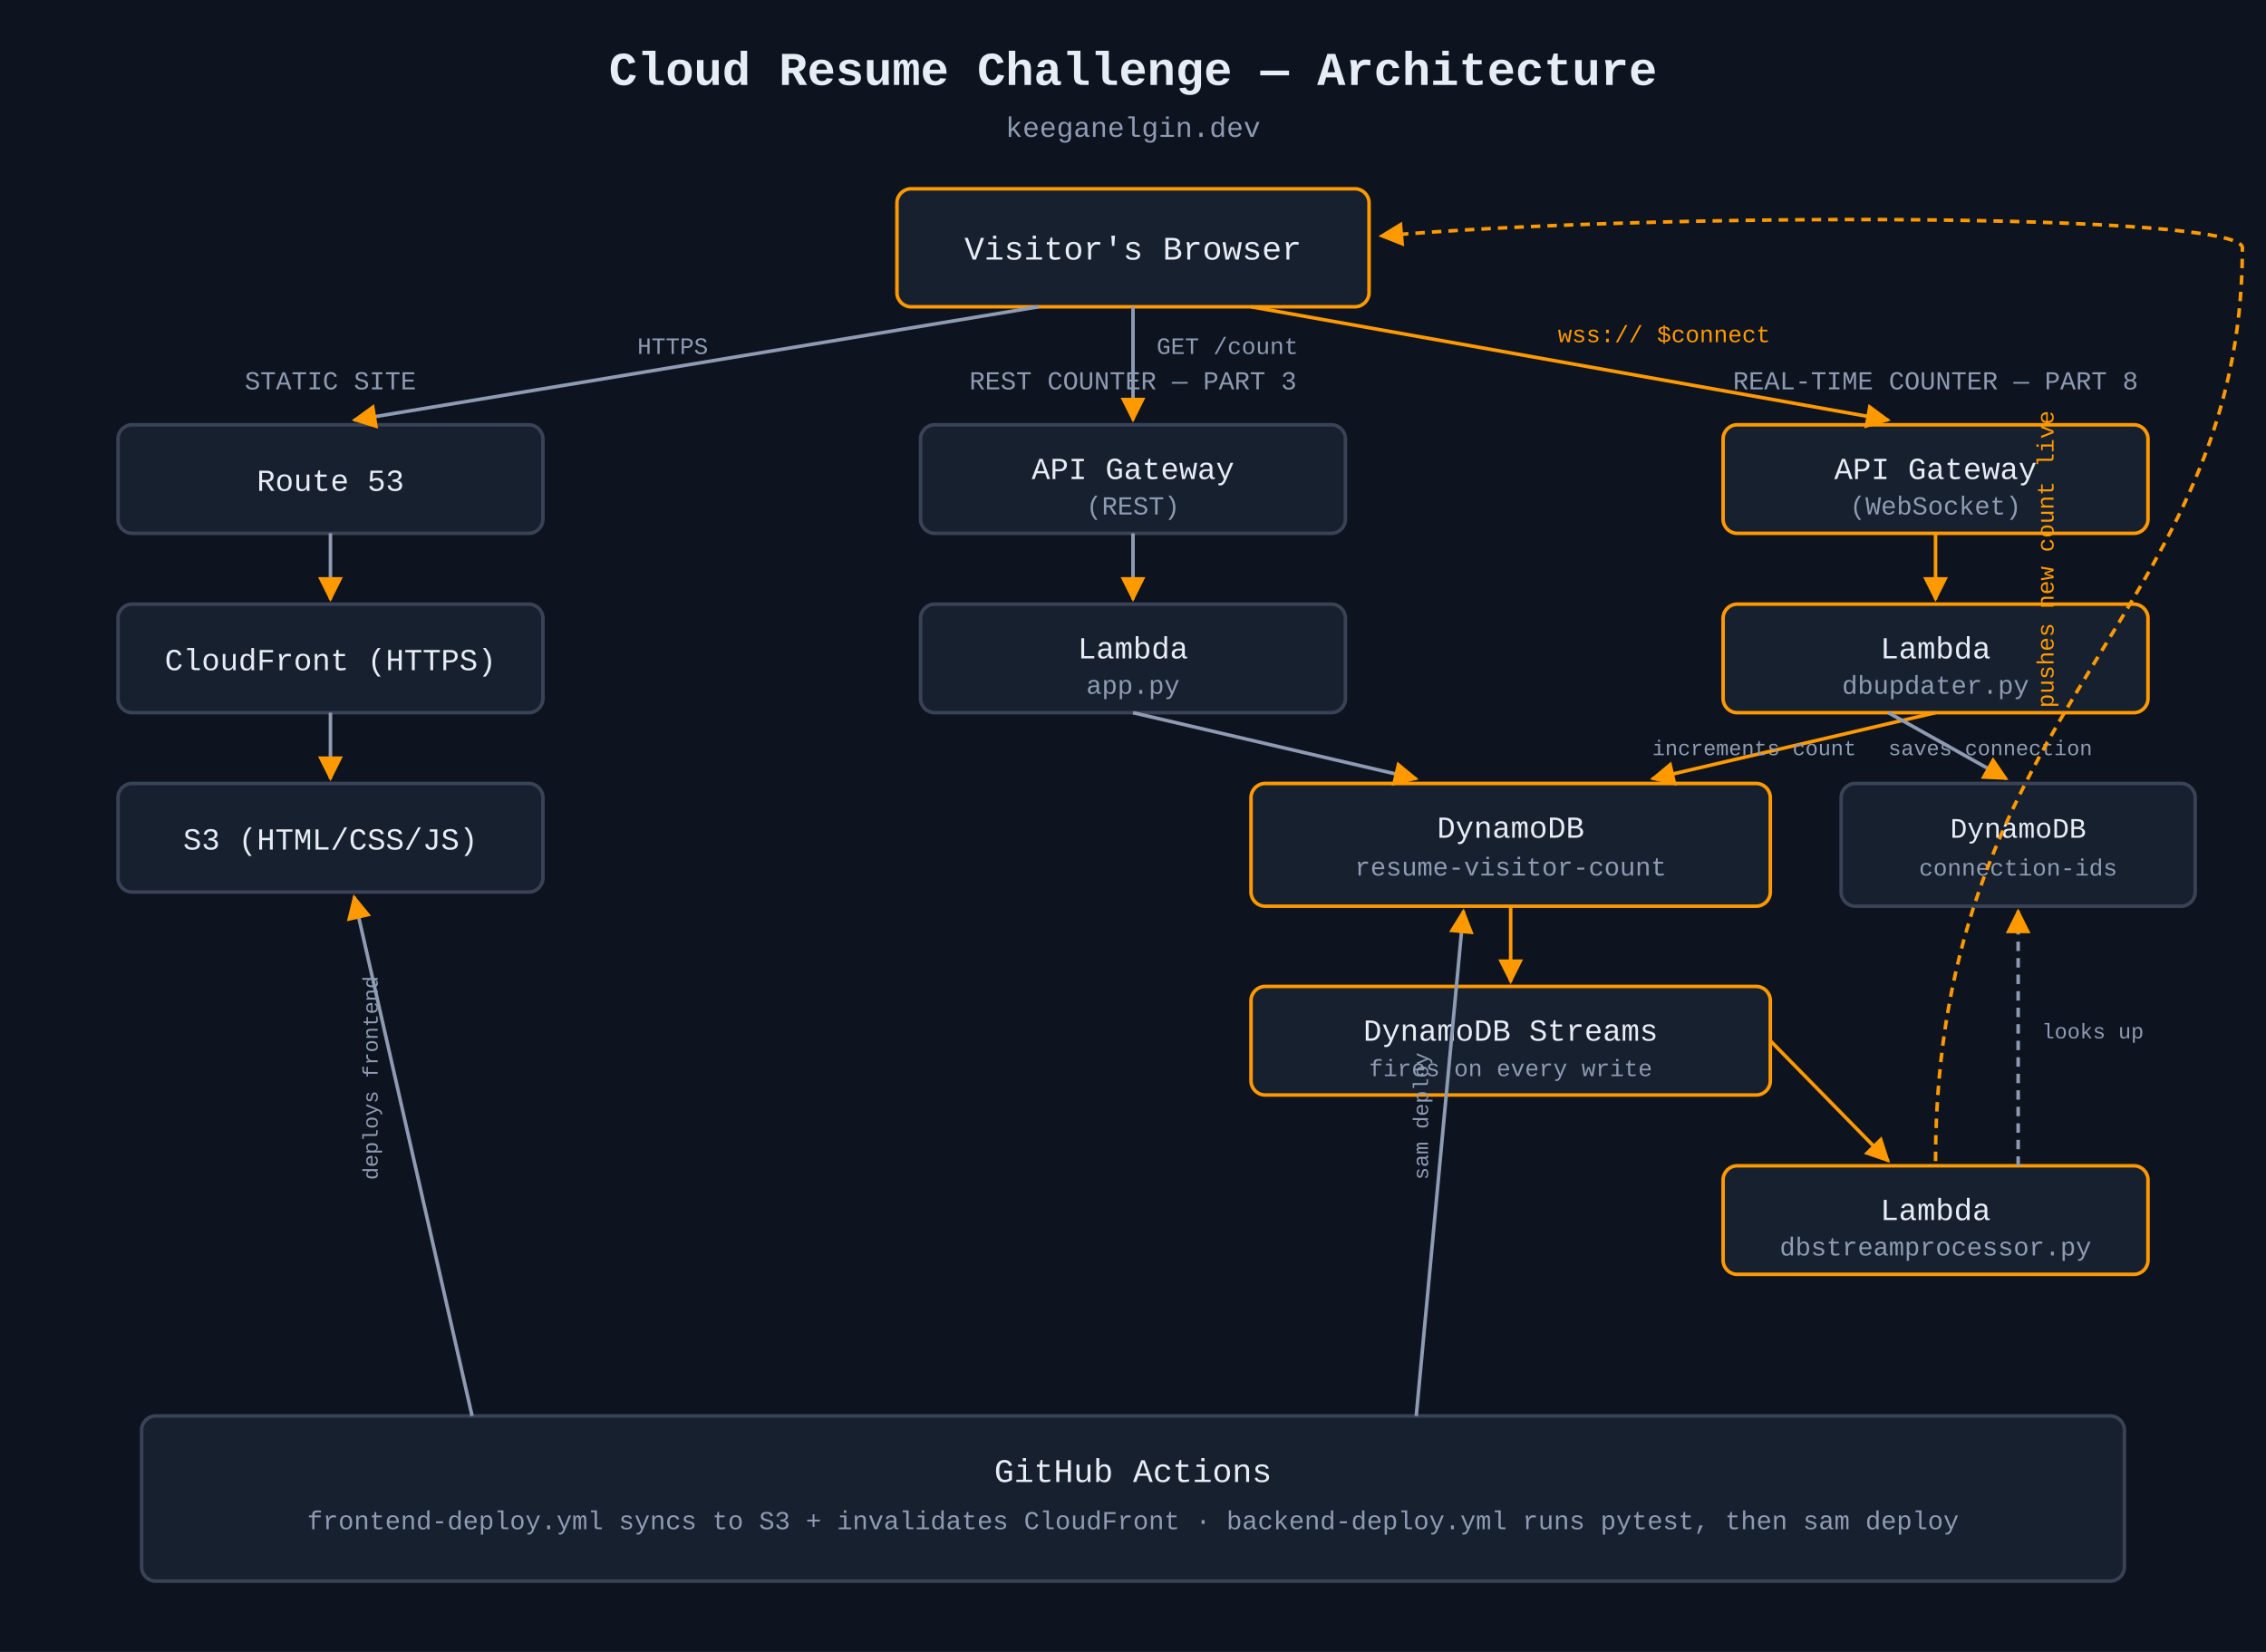
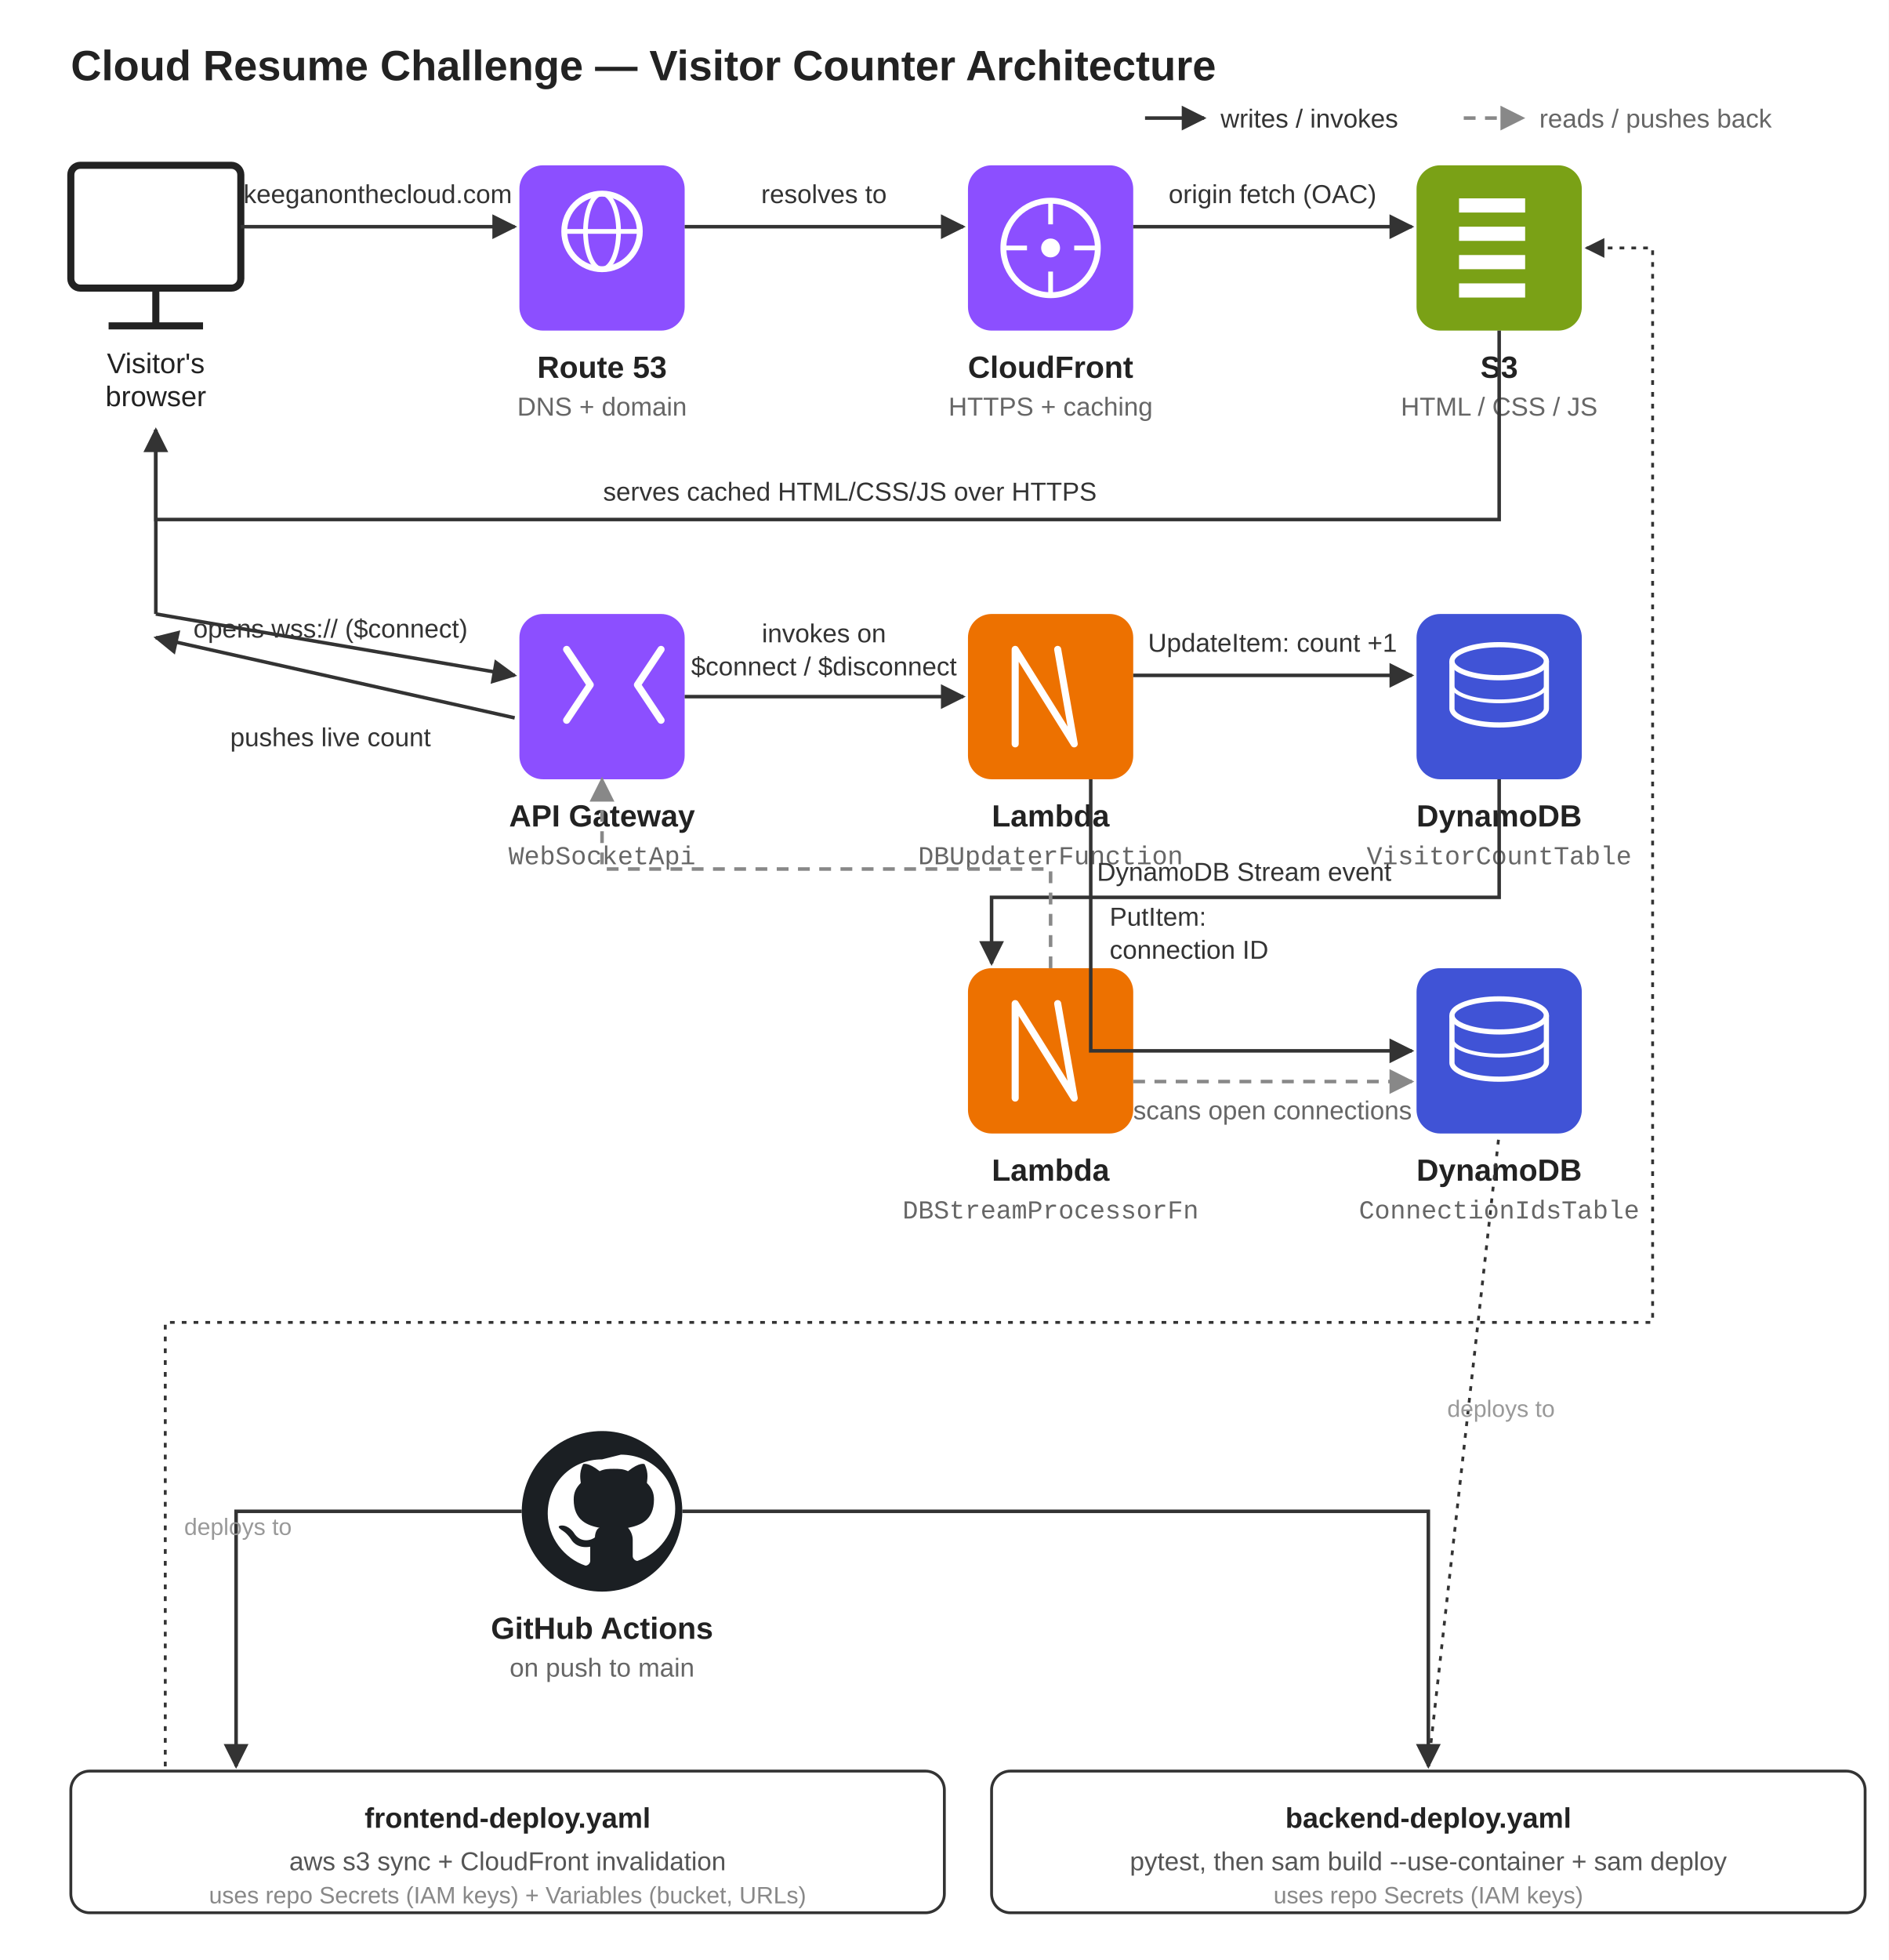
- <svg xmlns="http://www.w3.org/2000/svg" viewBox="0 0 960 700" font-family="'IBM Plex Mono', 'Courier New', monospace">
-   <rect x="0" y="0" width="960" height="700" fill="#0d1420" />
+ <svg xmlns="http://www.w3.org/2000/svg" viewBox="0 0 800 830" font-family="Arial, Helvetica, sans-serif">
+   <rect x="0" y="0" width="800" height="830" fill="#ffffff" />
  <defs>
    <marker id="arrow" viewBox="0 0 10 10" refX="9" refY="5" markerWidth="7" markerHeight="7" orient="auto-start-reverse">
-       <path d="M0,0 L10,5 L0,10 z" fill="#ff9900" />
+       <path d="M0,0 L10,5 L0,10 z" fill="#333333" />
+     </marker>
+     <marker id="arrow-dashed" viewBox="0 0 10 10" refX="9" refY="5" markerWidth="7" markerHeight="7" orient="auto-start-reverse">
+       <path d="M0,0 L10,5 L0,10 z" fill="#888888" />
    </marker>
  </defs>
-   <text x="480" y="36" text-anchor="middle" fill="#e7ecf5" font-size="20" font-weight="600">Cloud Resume Challenge — Architecture</text>
-   <text x="480" y="58" text-anchor="middle" fill="#8f9bb3" font-size="12">keeganelgin.dev</text>
-   <rect x="380" y="80" width="200" height="50" rx="6" fill="#17202f" stroke="#ff9900" stroke-width="1.5" />
-   <text x="480" y="110" text-anchor="middle" fill="#e7ecf5" font-size="14">Visitor's Browser</text>
-   <text x="140" y="165" text-anchor="middle" fill="#8f9bb3" font-size="11">STATIC SITE</text>
-   <rect x="50" y="180" width="180" height="46" rx="6" fill="#17202f" stroke="#3a4356" stroke-width="1.5" />
-   <text x="140" y="208" text-anchor="middle" fill="#e7ecf5" font-size="13">Route 53</text>
-   <rect x="50" y="256" width="180" height="46" rx="6" fill="#17202f" stroke="#3a4356" stroke-width="1.5" />
-   <text x="140" y="284" text-anchor="middle" fill="#e7ecf5" font-size="13">CloudFront (HTTPS)</text>
-   <rect x="50" y="332" width="180" height="46" rx="6" fill="#17202f" stroke="#3a4356" stroke-width="1.5" />
-   <text x="140" y="360" text-anchor="middle" fill="#e7ecf5" font-size="13">S3 (HTML/CSS/JS)</text>
-   <text x="480" y="165" text-anchor="middle" fill="#8f9bb3" font-size="11">REST COUNTER — PART 3</text>
-   <rect x="390" y="180" width="180" height="46" rx="6" fill="#17202f" stroke="#3a4356" stroke-width="1.5" />
-   <text x="480" y="203" text-anchor="middle" fill="#e7ecf5" font-size="13">API Gateway</text>
-   <text x="480" y="218" text-anchor="middle" fill="#8f9bb3" font-size="11">(REST)</text>
-   <rect x="390" y="256" width="180" height="46" rx="6" fill="#17202f" stroke="#3a4356" stroke-width="1.5" />
-   <text x="480" y="279" text-anchor="middle" fill="#e7ecf5" font-size="13">Lambda</text>
-   <text x="480" y="294" text-anchor="middle" fill="#8f9bb3" font-size="11">app.py</text>
-   <text x="820" y="165" text-anchor="middle" fill="#8f9bb3" font-size="11">REAL-TIME COUNTER — PART 8</text>
-   <rect x="730" y="180" width="180" height="46" rx="6" fill="#17202f" stroke="#ff9900" stroke-width="1.5" />
-   <text x="820" y="203" text-anchor="middle" fill="#e7ecf5" font-size="13">API Gateway</text>
-   <text x="820" y="218" text-anchor="middle" fill="#8f9bb3" font-size="11">(WebSocket)</text>
-   <rect x="730" y="256" width="180" height="46" rx="6" fill="#17202f" stroke="#ff9900" stroke-width="1.5" />
-   <text x="820" y="279" text-anchor="middle" fill="#e7ecf5" font-size="13">Lambda</text>
-   <text x="820" y="294" text-anchor="middle" fill="#8f9bb3" font-size="11">dbupdater.py</text>
-   <rect x="530" y="332" width="220" height="52" rx="6" fill="#17202f" stroke="#ff9900" stroke-width="1.5" />
-   <text x="640" y="355" text-anchor="middle" fill="#e7ecf5" font-size="13">DynamoDB</text>
-   <text x="640" y="371" text-anchor="middle" fill="#8f9bb3" font-size="11">resume-visitor-count</text>
-   <rect x="780" y="332" width="150" height="52" rx="6" fill="#17202f" stroke="#3a4356" stroke-width="1.5" />
-   <text x="855" y="355" text-anchor="middle" fill="#e7ecf5" font-size="12">DynamoDB</text>
-   <text x="855" y="371" text-anchor="middle" fill="#8f9bb3" font-size="10">connection-ids</text>
-   <rect x="530" y="418" width="220" height="46" rx="6" fill="#17202f" stroke="#ff9900" stroke-width="1.5" />
-   <text x="640" y="441" text-anchor="middle" fill="#e7ecf5" font-size="13">DynamoDB Streams</text>
-   <text x="640" y="456" text-anchor="middle" fill="#8f9bb3" font-size="10">fires on every write</text>
-   <rect x="730" y="494" width="180" height="46" rx="6" fill="#17202f" stroke="#ff9900" stroke-width="1.5" />
-   <text x="820" y="517" text-anchor="middle" fill="#e7ecf5" font-size="13">Lambda</text>
-   <text x="820" y="532" text-anchor="middle" fill="#8f9bb3" font-size="11">dbstreamprocessor.py</text>
-   <rect x="60" y="600" width="840" height="70" rx="6" fill="#17202f" stroke="#3a4356" stroke-width="1.5" />
-   <text x="480" y="628" text-anchor="middle" fill="#e7ecf5" font-size="14">GitHub Actions</text>
-   <text x="480" y="648" text-anchor="middle" fill="#8f9bb3" font-size="11">frontend-deploy.yml syncs to S3 + invalidates CloudFront · backend-deploy.yml runs pytest, then sam deploy</text>
-   <line x1="440" y1="130" x2="150" y2="178" stroke="#8f9bb3" stroke-width="1.5" marker-end="url(#arrow)" />
-   <text x="270" y="150" fill="#8f9bb3" font-size="10">HTTPS</text>
-   <line x1="480" y1="130" x2="480" y2="178" stroke="#8f9bb3" stroke-width="1.5" marker-end="url(#arrow)" />
-   <text x="490" y="150" fill="#8f9bb3" font-size="10">GET /count</text>
-   <line x1="530" y1="130" x2="800" y2="178" stroke="#ff9900" stroke-width="1.5" marker-end="url(#arrow)" />
-   <text x="660" y="145" fill="#ff9900" font-size="10">wss:// $connect</text>
-   <line x1="140" y1="226" x2="140" y2="254" stroke="#8f9bb3" stroke-width="1.5" marker-end="url(#arrow)" />
-   <line x1="140" y1="302" x2="140" y2="330" stroke="#8f9bb3" stroke-width="1.5" marker-end="url(#arrow)" />
-   <line x1="480" y1="226" x2="480" y2="254" stroke="#8f9bb3" stroke-width="1.5" marker-end="url(#arrow)" />
-   <line x1="480" y1="302" x2="600" y2="330" stroke="#8f9bb3" stroke-width="1.5" marker-end="url(#arrow)" />
-   <line x1="820" y1="226" x2="820" y2="254" stroke="#ff9900" stroke-width="1.5" marker-end="url(#arrow)" />
-   <line x1="820" y1="302" x2="700" y2="330" stroke="#ff9900" stroke-width="1.5" marker-end="url(#arrow)" />
-   <text x="700" y="320" fill="#8f9bb3" font-size="9">increments count</text>
-   <line x1="800" y1="302" x2="850" y2="330" stroke="#8f9bb3" stroke-width="1.5" marker-end="url(#arrow)" />
-   <text x="800" y="320" fill="#8f9bb3" font-size="9">saves connection</text>
-   <line x1="640" y1="384" x2="640" y2="416" stroke="#ff9900" stroke-width="1.5" marker-end="url(#arrow)" />
-   <line x1="750" y1="441" x2="800" y2="492" stroke="#ff9900" stroke-width="1.5" marker-end="url(#arrow)" />
-   <line x1="855" y1="494" x2="855" y2="386" stroke="#8f9bb3" stroke-width="1.5" stroke-dasharray="4,3" marker-end="url(#arrow)" />
-   <text x="865" y="440" fill="#8f9bb3" font-size="9">looks up</text>
-   <path d="M 820 492 C 820 300, 950 260, 950 105 C 950 90, 700 90, 585 100" fill="none" stroke="#ff9900" stroke-width="1.5" stroke-dasharray="4,3" marker-end="url(#arrow)" />
-   <text x="870" y="300" fill="#ff9900" font-size="10" transform="rotate(-90 870 300)">pushes new count live</text>
-   <line x1="200" y1="600" x2="150" y2="380" stroke="#8f9bb3" stroke-width="1.5" marker-end="url(#arrow)" />
-   <text x="160" y="500" fill="#8f9bb3" font-size="9" transform="rotate(-90 160 500)">deploys frontend</text>
-   <line x1="600" y1="600" x2="620" y2="386" stroke="#8f9bb3" stroke-width="1.5" marker-end="url(#arrow)" />
-   <text x="605" y="500" fill="#8f9bb3" font-size="9" transform="rotate(-90 605 500)">sam deploy</text>
+   <text x="30" y="34" fill="#222222" font-size="18" font-weight="bold">Cloud Resume Challenge — Visitor Counter Architecture</text>
+   <line x1="485" y1="50" x2="510" y2="50" stroke="#333333" stroke-width="1.5" marker-end="url(#arrow)" />
+   <text x="517" y="54" font-size="11" fill="#333333">writes / invokes</text>
+   <line x1="620" y1="50" x2="645" y2="50" stroke="#888888" stroke-width="1.5" stroke-dasharray="5,4" marker-end="url(#arrow-dashed)" />
+   <text x="652" y="54" font-size="11" fill="#666666">reads / pushes back</text>
+   <g>
+     <rect x="30" y="70" width="72" height="52" rx="4" fill="none" stroke="#222222" stroke-width="3" />
+     <line x1="66" y1="122" x2="66" y2="138" stroke="#222222" stroke-width="3" />
+     <line x1="46" y1="138" x2="86" y2="138" stroke="#222222" stroke-width="3" />
+     <text x="66" y="158" text-anchor="middle" fill="#222222" font-size="12">Visitor's</text>
+     <text x="66" y="172" text-anchor="middle" fill="#222222" font-size="12">browser</text>
+   </g>
+   <g>
+     <rect x="220" y="70" width="70" height="70" rx="10" fill="#8C4FFF" />
+     <circle cx="255" cy="98" r="16" fill="none" stroke="#ffffff" stroke-width="2.5" />
+     <line x1="239" y1="98" x2="271" y2="98" stroke="#ffffff" stroke-width="2" />
+     <ellipse cx="255" cy="98" rx="7" ry="16" fill="none" stroke="#ffffff" stroke-width="2" />
+     <text x="255" y="160" text-anchor="middle" fill="#222222" font-size="13" font-weight="bold">Route 53</text>
+     <text x="255" y="176" text-anchor="middle" fill="#666666" font-size="11">DNS + domain</text>
+   </g>
+   <g>
+     <rect x="410" y="70" width="70" height="70" rx="10" fill="#8C4FFF" />
+     <circle cx="445" cy="105" r="20" fill="none" stroke="#ffffff" stroke-width="2.5" />
+     <circle cx="445" cy="105" r="4" fill="#ffffff" />
+     <line x1="445" y1="85" x2="445" y2="95" stroke="#ffffff" stroke-width="2" />
+     <line x1="445" y1="115" x2="445" y2="125" stroke="#ffffff" stroke-width="2" />
+     <line x1="425" y1="105" x2="435" y2="105" stroke="#ffffff" stroke-width="2" />
+     <line x1="455" y1="105" x2="465" y2="105" stroke="#ffffff" stroke-width="2" />
+     <text x="445" y="160" text-anchor="middle" fill="#222222" font-size="13" font-weight="bold">CloudFront</text>
+     <text x="445" y="176" text-anchor="middle" fill="#666666" font-size="11">HTTPS + caching</text>
+   </g>
+   <g>
+     <rect x="600" y="70" width="70" height="70" rx="10" fill="#7AA116" />
+     <path d="M618,84 h28 v6 h-28 z M618,96 h28 v6 h-28 z M618,108 h28 v6 h-28 z M618,120 h28 v6 h-28 z" fill="#ffffff" />
+     <text x="635" y="160" text-anchor="middle" fill="#222222" font-size="13" font-weight="bold">S3</text>
+     <text x="635" y="176" text-anchor="middle" fill="#666666" font-size="11">HTML / CSS / JS</text>
+   </g>
+   <line x1="102" y1="96" x2="218" y2="96" stroke="#333333" stroke-width="1.5" marker-end="url(#arrow)" />
+   <text x="160" y="86" text-anchor="middle" font-size="11" fill="#333333">keeganonthecloud.com</text>
+   <line x1="290" y1="96" x2="408" y2="96" stroke="#333333" stroke-width="1.5" marker-end="url(#arrow)" />
+   <text x="349" y="86" text-anchor="middle" font-size="11" fill="#333333">resolves to</text>
+   <line x1="480" y1="96" x2="598" y2="96" stroke="#333333" stroke-width="1.5" marker-end="url(#arrow)" />
+   <text x="539" y="86" text-anchor="middle" font-size="11" fill="#333333">origin fetch (OAC)</text>
+   <path d="M635,140 V220 H66 V182" fill="none" stroke="#333333" stroke-width="1.5" marker-end="url(#arrow)" />
+   <text x="360" y="212" text-anchor="middle" font-size="11" fill="#333333">serves cached HTML/CSS/JS over HTTPS</text>
+   <g>
+     <rect x="220" y="260" width="70" height="70" rx="10" fill="#8C4FFF" />
+     <path d="M240,275 l10,15 l-10,15 M280,275 l-10,15 l10,15" fill="none" stroke="#ffffff" stroke-width="3" stroke-linecap="round" stroke-linejoin="round" />
+     <text x="255" y="350" text-anchor="middle" fill="#222222" font-size="13" font-weight="bold">API Gateway</text>
+     <text x="255" y="366" text-anchor="middle" fill="#666666" font-family="Courier New, monospace" font-size="11">WebSocketApi</text>
+   </g>
+   <g>
+     <rect x="410" y="260" width="70" height="70" rx="10" fill="#ED7100" />
+     <path d="M430,275 L430,315 M430,275 L455,315 M448,275 L455,315" fill="none" stroke="#ffffff" stroke-width="3" stroke-linecap="round" stroke-linejoin="round" />
+     <text x="445" y="350" text-anchor="middle" fill="#222222" font-size="13" font-weight="bold">Lambda</text>
+     <text x="445" y="366" text-anchor="middle" fill="#666666" font-family="Courier New, monospace" font-size="11">DBUpdaterFunction</text>
+   </g>
+   <g>
+     <rect x="600" y="260" width="70" height="70" rx="10" fill="#4053D6" />
+     <ellipse cx="635" cy="280" rx="20" ry="7" fill="none" stroke="#ffffff" stroke-width="2.2" />
+     <path d="M615,280 v20 a20,7 0 0 0 40,0 v-20" fill="none" stroke="#ffffff" stroke-width="2.2" />
+     <path d="M615,290 a20,7 0 0 0 40,0" fill="none" stroke="#ffffff" stroke-width="1.6" />
+     <text x="635" y="350" text-anchor="middle" fill="#222222" font-size="13" font-weight="bold">DynamoDB</text>
+     <text x="635" y="366" text-anchor="middle" fill="#666666" font-family="Courier New, monospace" font-size="11">VisitorCountTable</text>
+   </g>
+   <g>
+     <rect x="600" y="410" width="70" height="70" rx="10" fill="#4053D6" />
+     <ellipse cx="635" cy="430" rx="20" ry="7" fill="none" stroke="#ffffff" stroke-width="2.2" />
+     <path d="M615,430 v20 a20,7 0 0 0 40,0 v-20" fill="none" stroke="#ffffff" stroke-width="2.2" />
+     <path d="M615,440 a20,7 0 0 0 40,0" fill="none" stroke="#ffffff" stroke-width="1.6" />
+     <text x="635" y="500" text-anchor="middle" fill="#222222" font-size="13" font-weight="bold">DynamoDB</text>
+     <text x="635" y="516" text-anchor="middle" fill="#666666" font-family="Courier New, monospace" font-size="11">ConnectionIdsTable</text>
+   </g>
+   <g>
+     <rect x="410" y="410" width="70" height="70" rx="10" fill="#ED7100" />
+     <path d="M430,425 L430,465 M430,425 L455,465 M448,425 L455,465" fill="none" stroke="#ffffff" stroke-width="3" stroke-linecap="round" stroke-linejoin="round" />
+     <text x="445" y="500" text-anchor="middle" fill="#222222" font-size="13" font-weight="bold">Lambda</text>
+     <text x="445" y="516" text-anchor="middle" fill="#666666" font-family="Courier New, monospace" font-size="11">DBStreamProcessorFn</text>
+   </g>
+   <line x1="66" y1="182" x2="66" y2="260" stroke="#333333" stroke-width="1.5" />
+   <line x1="66" y1="260" x2="218" y2="286" stroke="#333333" stroke-width="1.5" marker-end="url(#arrow)" />
+   <text x="140" y="270" text-anchor="middle" font-size="11" fill="#333333">opens wss:// ($connect)</text>
+   <line x1="218" y1="304" x2="66" y2="270" stroke="#333333" stroke-width="1.5" marker-end="url(#arrow)" />
+   <text x="140" y="316" text-anchor="middle" font-size="11" fill="#333333">pushes live count</text>
+   <line x1="290" y1="295" x2="408" y2="295" stroke="#333333" stroke-width="1.5" marker-end="url(#arrow)" />
+   <text x="349" y="272" text-anchor="middle" font-size="11" fill="#333333">invokes on</text>
+   <text x="349" y="286" text-anchor="middle" font-size="11" fill="#333333">$connect / $disconnect</text>
+   <line x1="480" y1="286" x2="598" y2="286" stroke="#333333" stroke-width="1.5" marker-end="url(#arrow)" />
+   <text x="539" y="276" text-anchor="middle" font-size="11" fill="#333333">UpdateItem: count +1</text>
+   <path d="M462,330 V445 H598" fill="none" stroke="#333333" stroke-width="1.5" marker-end="url(#arrow)" />
+   <text x="470" y="392" font-size="11" fill="#333333">PutItem:</text>
+   <text x="470" y="406" font-size="11" fill="#333333">connection ID</text>
+   <path d="M635,330 V380 H420 V408" fill="none" stroke="#333333" stroke-width="1.5" marker-end="url(#arrow)" />
+   <text x="527" y="373" text-anchor="middle" font-size="11" fill="#333333">DynamoDB Stream event</text>
+   <line x1="480" y1="458" x2="598" y2="458" stroke="#888888" stroke-width="1.5" stroke-dasharray="5,4" marker-end="url(#arrow-dashed)" />
+   <text x="539" y="474" text-anchor="middle" font-size="11" fill="#666666">scans open connections</text>
+   <path d="M445,410 V368 H255 V330" fill="none" stroke="#888888" stroke-width="1.5" stroke-dasharray="5,4" marker-end="url(#arrow-dashed)" />
+   <g>
+     <circle cx="255" cy="640" r="34" fill="#1b1f23" />
+     <path d="M255,618 c-13,0 -23,10 -23,23 c0,10 7,19 16,22 c1,0 2,-1 2,-2 v-6 c-6,1 -8,-3 -8,-3 c-2,-3 -4,-4 -4,-4 c-3,-2 0,-2 0,-2 c3,0 5,3 5,3 c3,5 8,3 9,2 c0,-2 1,-4 2,-4 c-5,-1 -11,-3 -11,-12 c0,-3 1,-5 3,-7 c0,-1 -1,-4 1,-8 c0,0 2,-1 7,3 c2,-1 4,-1 6,-1 c2,0 4,0 6,1 c5,-4 7,-3 7,-3 c2,4 1,7 1,8 c2,2 3,4 3,7 c0,9 -6,11 -11,12 c1,1 2,3 2,5 v7 c0,1 1,2 2,2 c9,-3 16,-12 16,-22 c0,-13 -10,-23 -23,-23 z" fill="#ffffff" />
+     <text x="255" y="694" text-anchor="middle" fill="#222222" font-size="13" font-weight="bold">GitHub Actions</text>
+     <text x="255" y="710" text-anchor="middle" fill="#666666" font-size="11">on push to main</text>
+   </g>
+   <rect x="30" y="750" width="370" height="60" rx="8" fill="none" stroke="#333333" stroke-width="1.2" />
+   <text x="215" y="774" text-anchor="middle" fill="#222222" font-size="12" font-weight="bold">frontend-deploy.yaml</text>
+   <text x="215" y="792" text-anchor="middle" fill="#555555" font-size="11">aws s3 sync + CloudFront invalidation</text>
+   <text x="215" y="806" text-anchor="middle" fill="#888888" font-size="10">uses repo Secrets (IAM keys) + Variables (bucket, URLs)</text>
+   <rect x="420" y="750" width="370" height="60" rx="8" fill="none" stroke="#333333" stroke-width="1.2" />
+   <text x="605" y="774" text-anchor="middle" fill="#222222" font-size="12" font-weight="bold">backend-deploy.yaml</text>
+   <text x="605" y="792" text-anchor="middle" fill="#555555" font-size="11">pytest, then sam build --use-container + sam deploy</text>
+   <text x="605" y="806" text-anchor="middle" fill="#888888" font-size="10">uses repo Secrets (IAM keys)</text>
+   <path d="M221,640 H100 V748" fill="none" stroke="#333333" stroke-width="1.5" marker-end="url(#arrow)" />
+   <path d="M289,640 H605 V748" fill="none" stroke="#333333" stroke-width="1.5" marker-end="url(#arrow)" />
+   <path d="M70,748 V560 H700 V105 L672,105" fill="none" stroke="#333333" stroke-width="1.2" stroke-dasharray="2,3" marker-end="url(#arrow)" />
+   <text x="78" y="650" font-size="10" fill="#999999">deploys to</text>
+   <line x1="605" y1="748" x2="635" y2="480" stroke="#333333" stroke-width="1.2" stroke-dasharray="2,3" />
+   <text x="613" y="600" font-size="10" fill="#999999">deploys to</text>
</svg>
